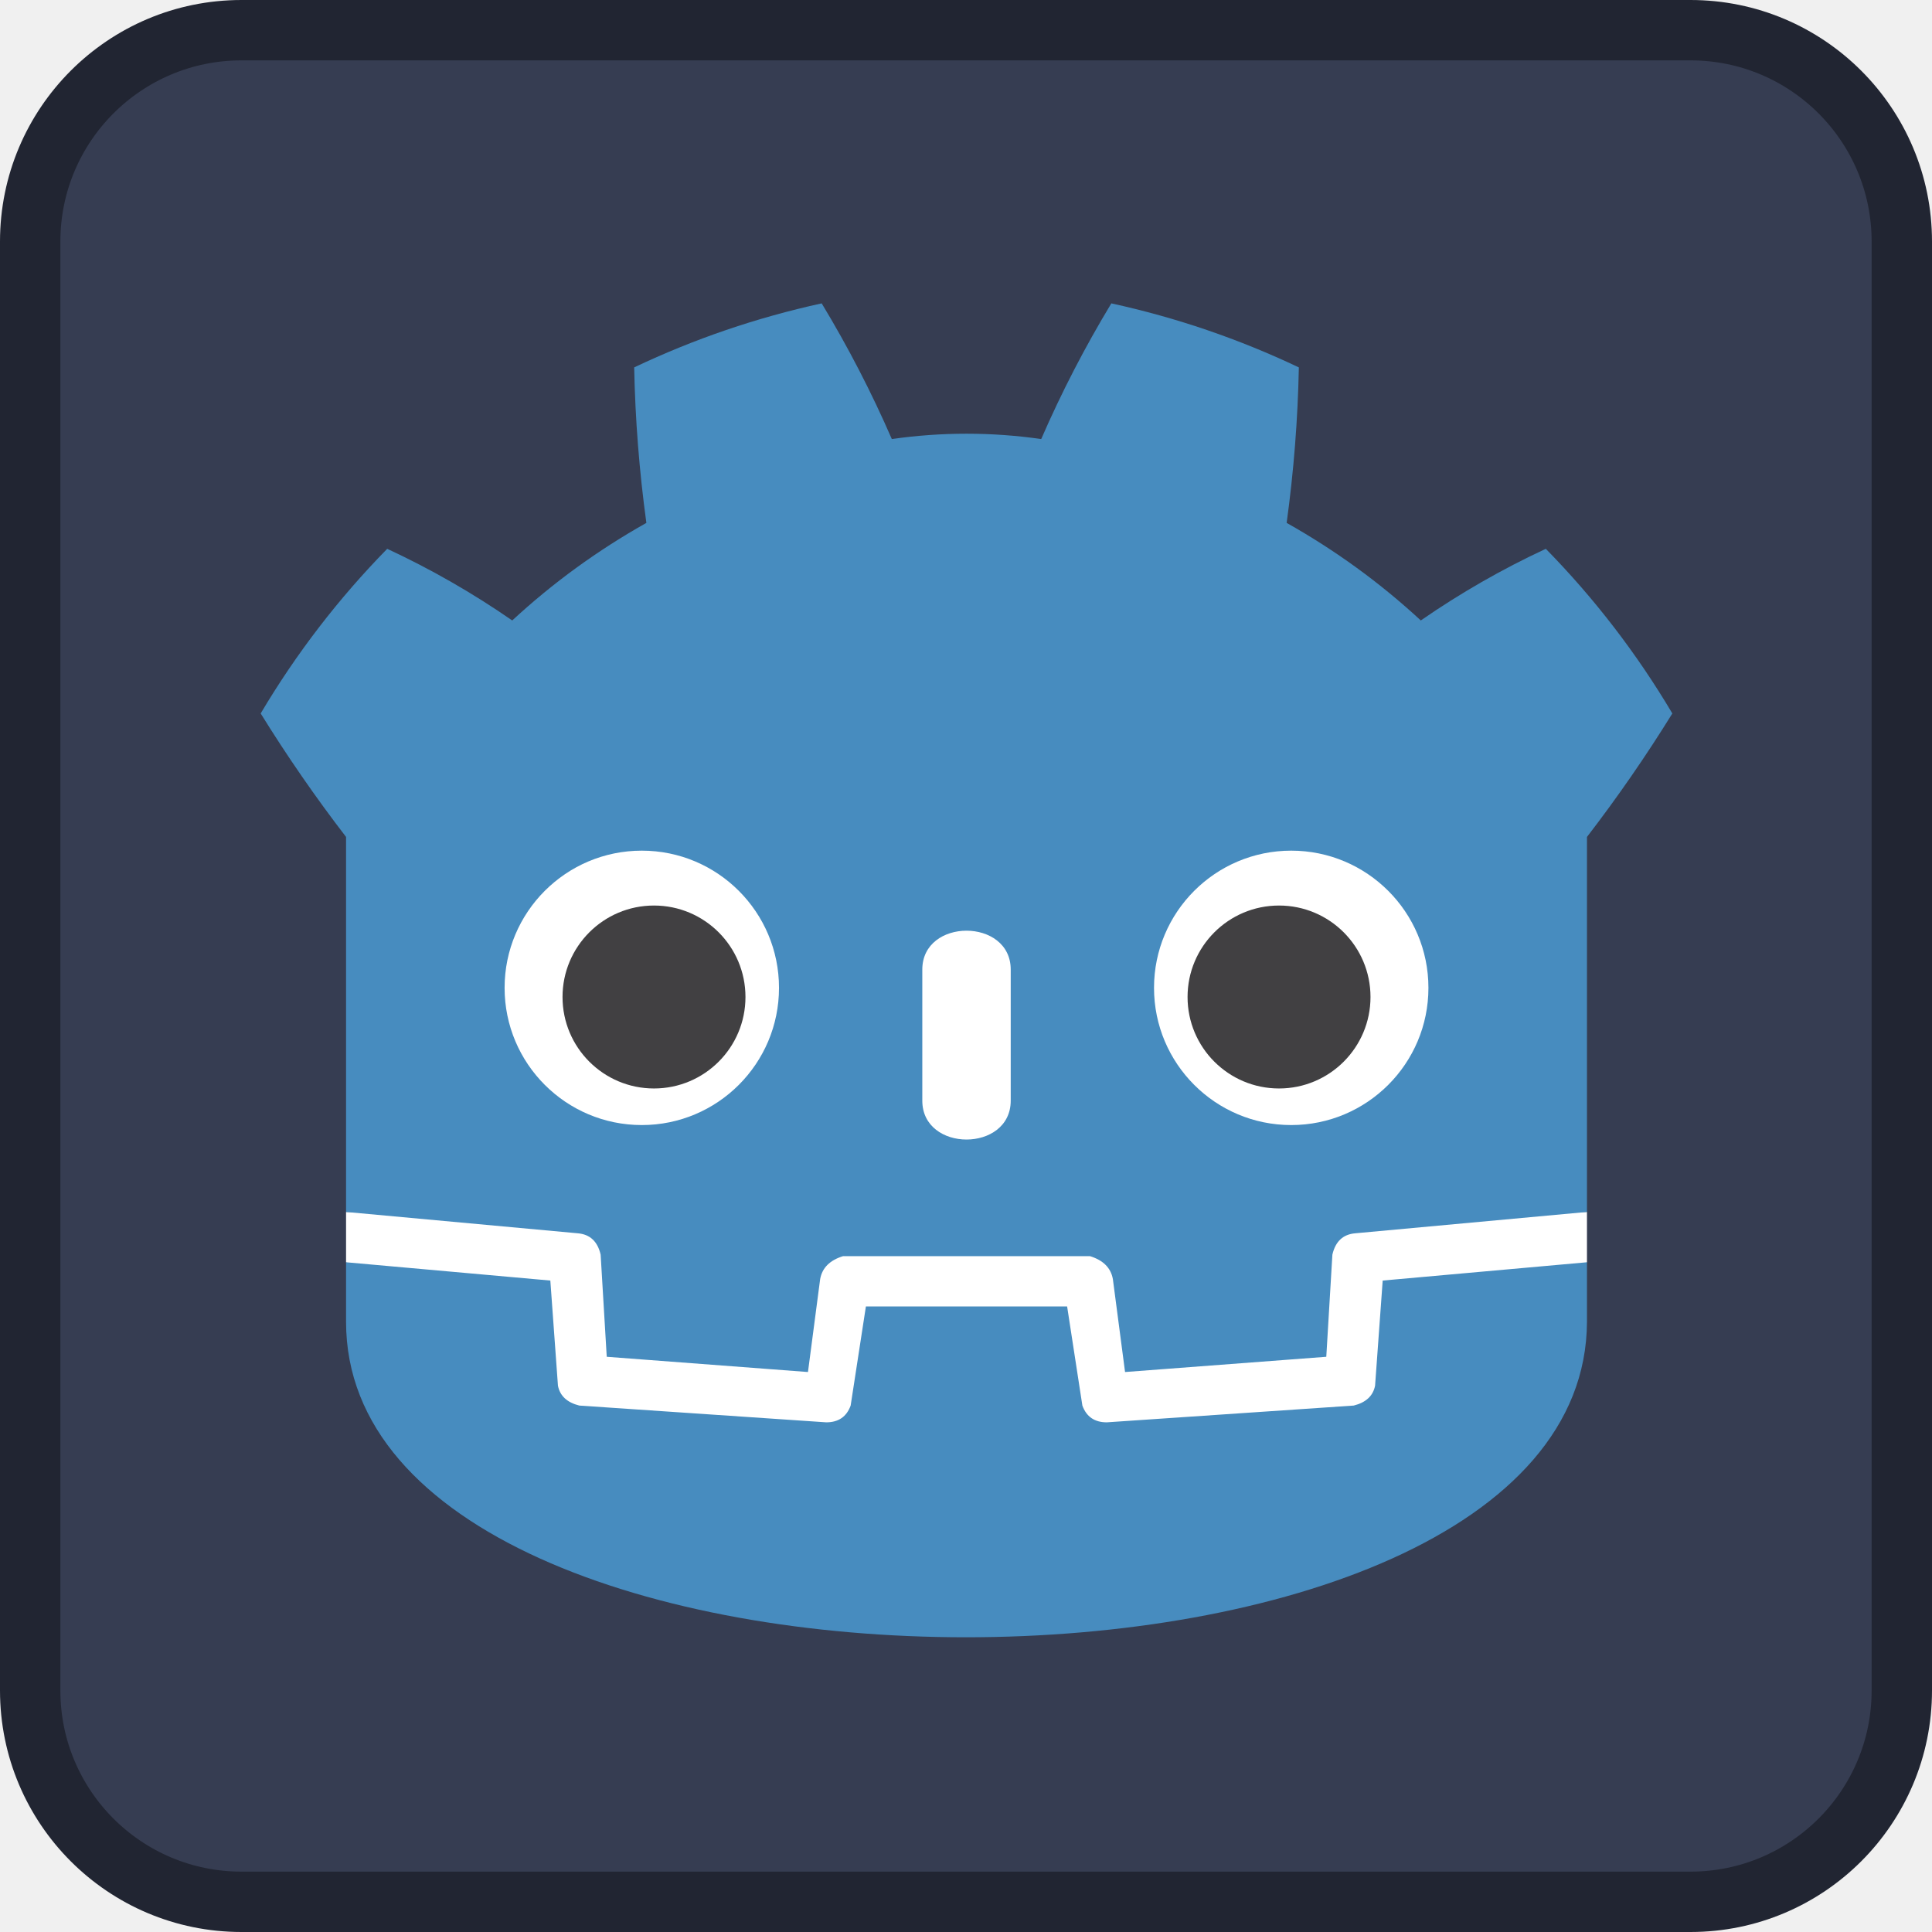
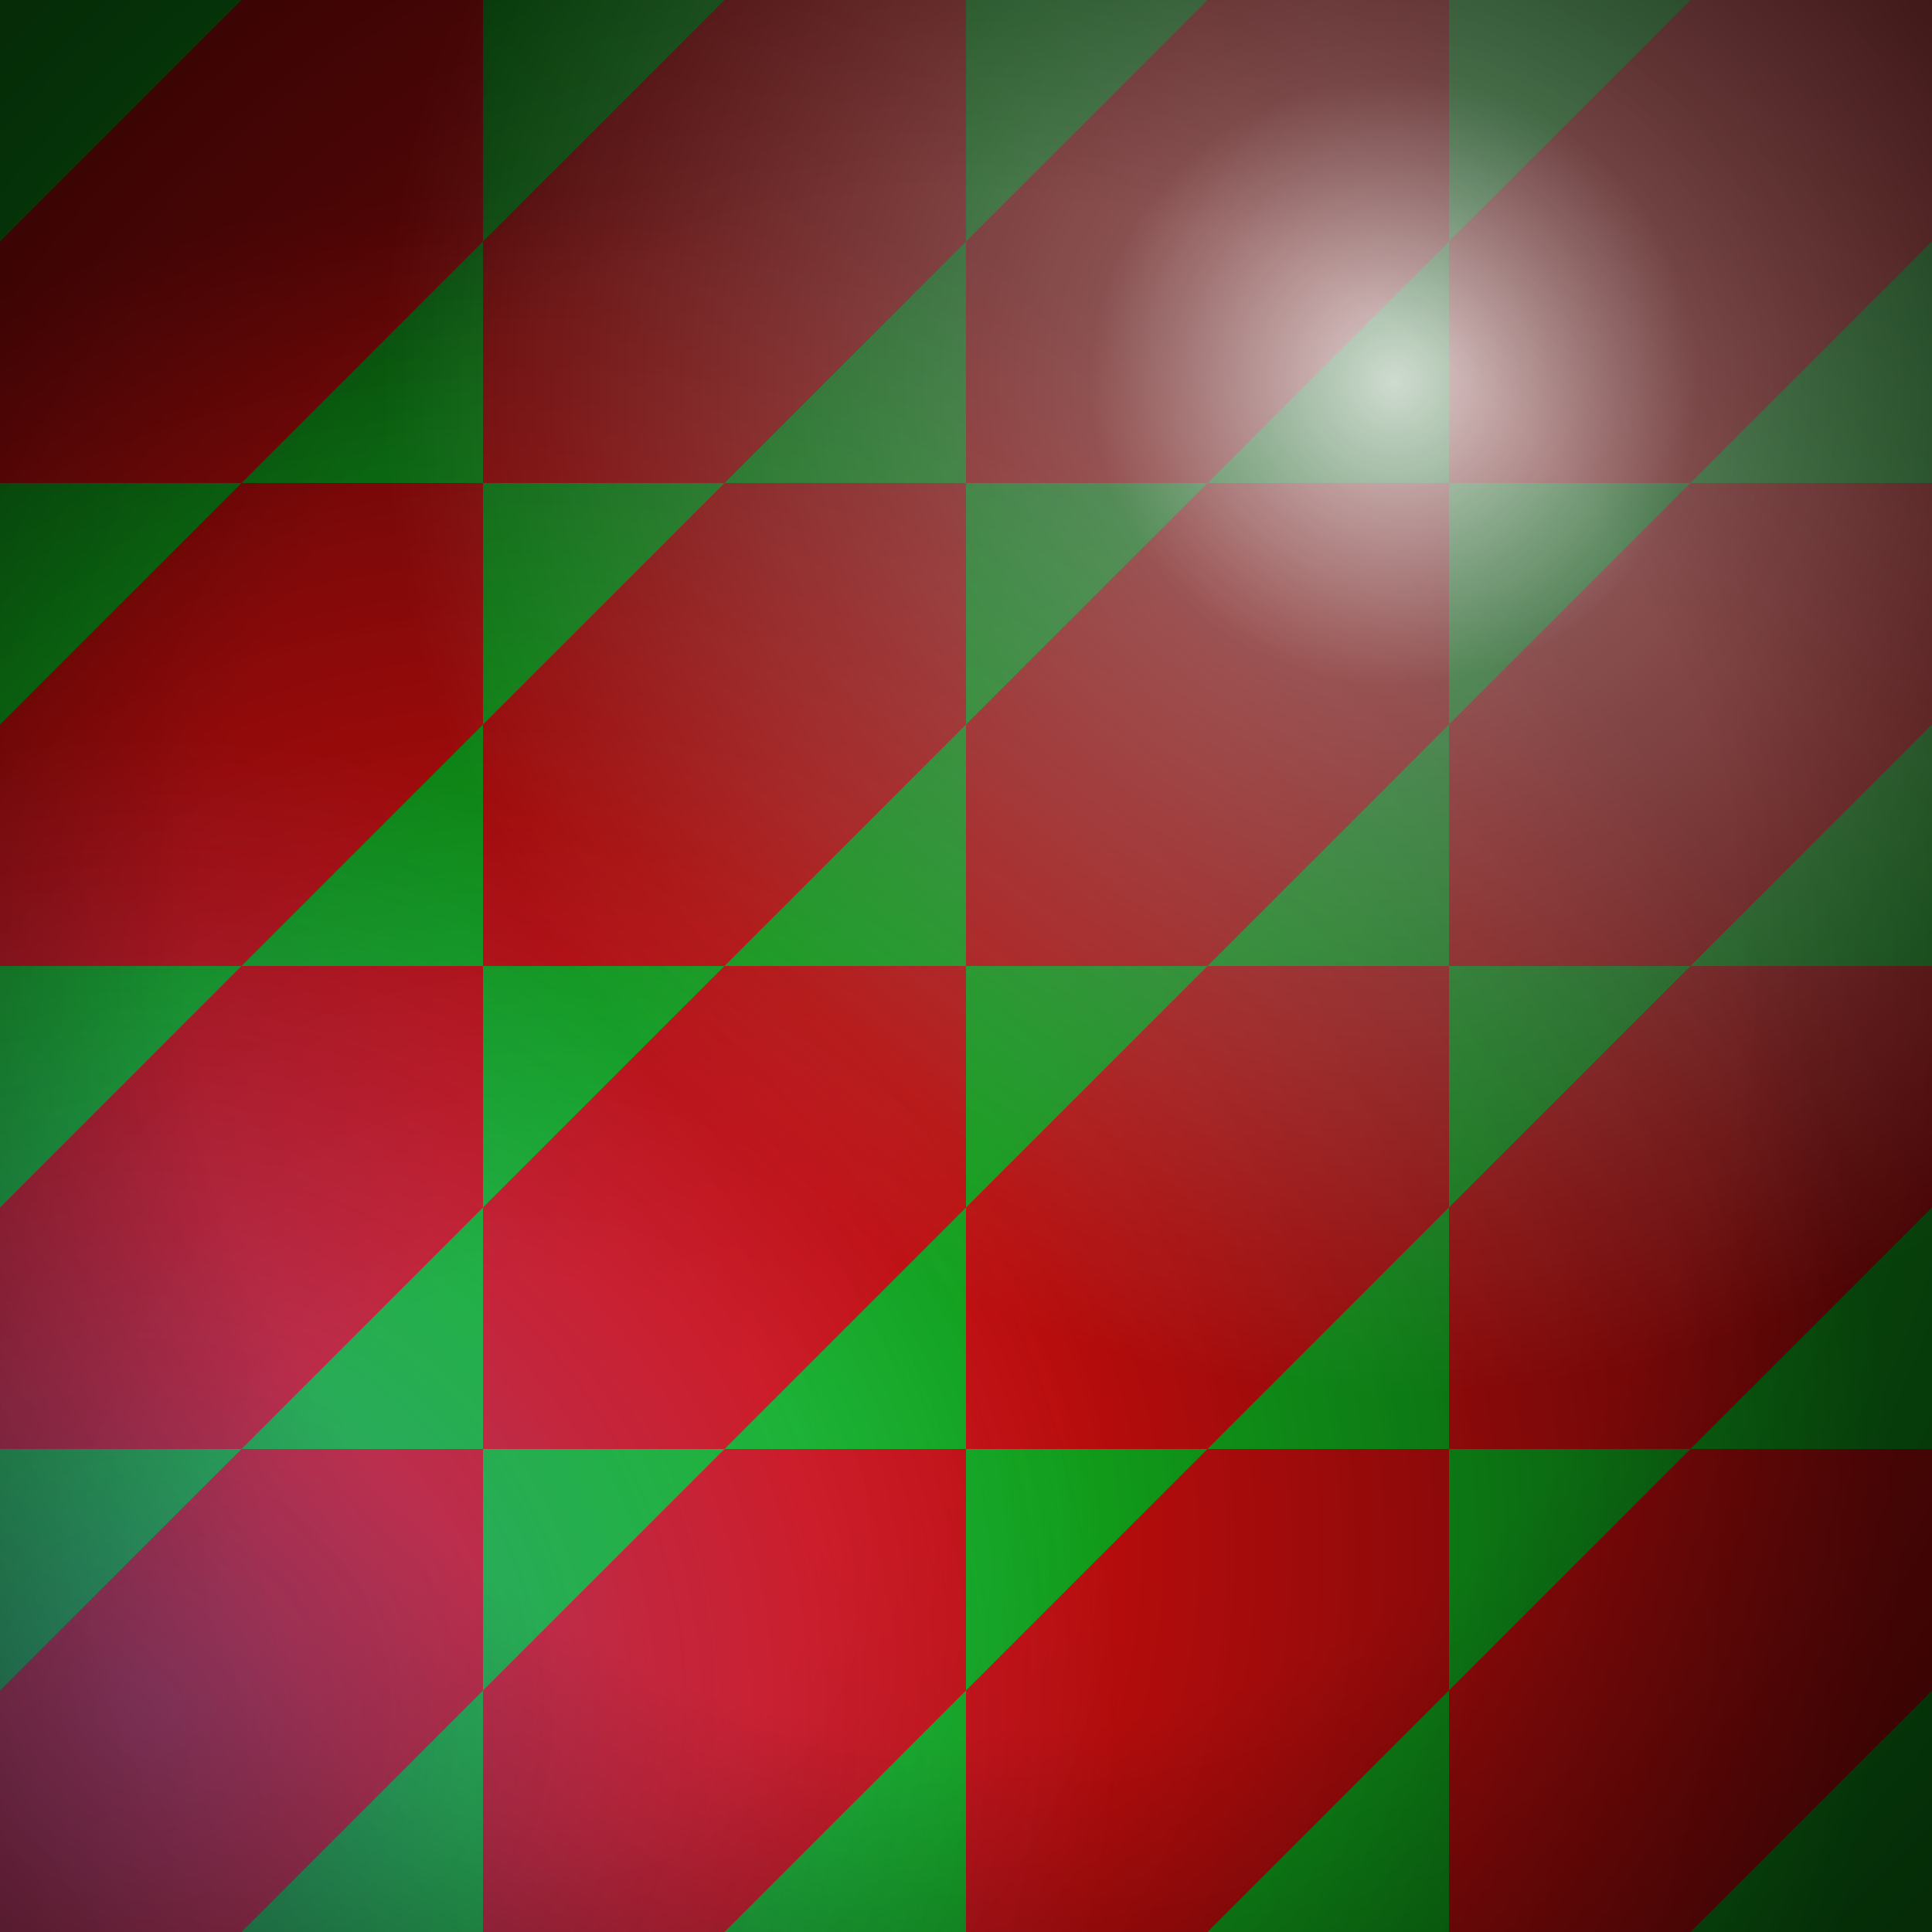
- <svg xmlns="http://www.w3.org/2000/svg" width="128" height="128">
-   <rect width="124" height="124" x="2" y="2" fill="#363d52" stroke="#212532" stroke-width="4" rx="14" />
-   <g fill="#fff" transform="translate(12.322 12.322)scale(.101)">
-     <path d="M105 673v33q407 354 814 0v-33z" />
-     <path fill="#478cbf" d="m105 673 152 14q12 1 15 14l4 67 132 10 8-61q2-11 15-15h162q13 4 15 15l8 61 132-10 4-67q3-13 15-14l152-14V427q30-39 56-81-35-59-83-108-43 20-82 47-40-37-88-64 7-51 8-102-59-28-123-42-26 43-46 89-49-7-98 0-20-46-46-89-64 14-123 42 1 51 8 102-48 27-88 64-39-27-82-47-48 49-83 108 26 42 56 81zm0 33v39c0 276 813 276 814 0v-39l-134 12-5 69q-2 10-14 13l-162 11q-12 0-16-11l-10-65H446l-10 65q-4 11-16 11l-162-11q-12-3-14-13l-5-69z" />
-     <path d="M483 600c0 34 58 34 58 0v-86c0-34-58-34-58 0z" />
-     <circle cx="725" cy="526" r="90" />
-     <circle cx="299" cy="526" r="90" />
-   </g>
-   <g fill="#414042" transform="translate(12.322 12.322)scale(.101)">
-     <circle cx="307" cy="532" r="60" />
-     <circle cx="717" cy="532" r="60" />
-   </g>
+ <svg xmlns="http://www.w3.org/2000/svg" viewBox="0 0 1024 1024" width="1024" height="1024">
+   <defs>
+     <pattern id="stripes" width="256" height="256" patternUnits="userSpaceOnUse">
+       <rect width="256" height="256" fill="#D90F0F" />
+       <polygon points="0,0 128,0 0,128" fill="#14B81F" />
+       <polygon points="128,256 256,256 256,128" fill="#14B81F" />
+     </pattern>
+     <radialGradient id="highlight" cx="72%" cy="20%" r="52%">
+       <stop offset="0%" stop-color="white" stop-opacity="0.80" />
+       <stop offset="30%" stop-color="white" stop-opacity="0.30" />
+       <stop offset="100%" stop-color="white" stop-opacity="0" />
+     </radialGradient>
+     <radialGradient id="shadow" cx="28%" cy="80%" r="70%">
+       <stop offset="20%" stop-color="black" stop-opacity="0" />
+       <stop offset="100%" stop-color="black" stop-opacity="0.60" />
+     </radialGradient>
+     <radialGradient id="rim" cx="8%" cy="88%" r="50%">
+       <stop offset="0%" stop-color="#6688FF" stop-opacity="0.40" />
+       <stop offset="100%" stop-color="#6688FF" stop-opacity="0" />
+     </radialGradient>
+     <radialGradient id="vignette" cx="50%" cy="50%" r="72%">
+       <stop offset="55%" stop-color="black" stop-opacity="0" />
+       <stop offset="100%" stop-color="black" stop-opacity="0.45" />
+     </radialGradient>
+   </defs>
+   <rect width="1024" height="1024" fill="url(#stripes)" />
+   <rect width="1024" height="1024" fill="url(#shadow)" />
+   <rect width="1024" height="1024" fill="url(#rim)" />
+   <rect width="1024" height="1024" fill="url(#highlight)" />
+   <rect width="1024" height="1024" fill="url(#vignette)" />
</svg>
